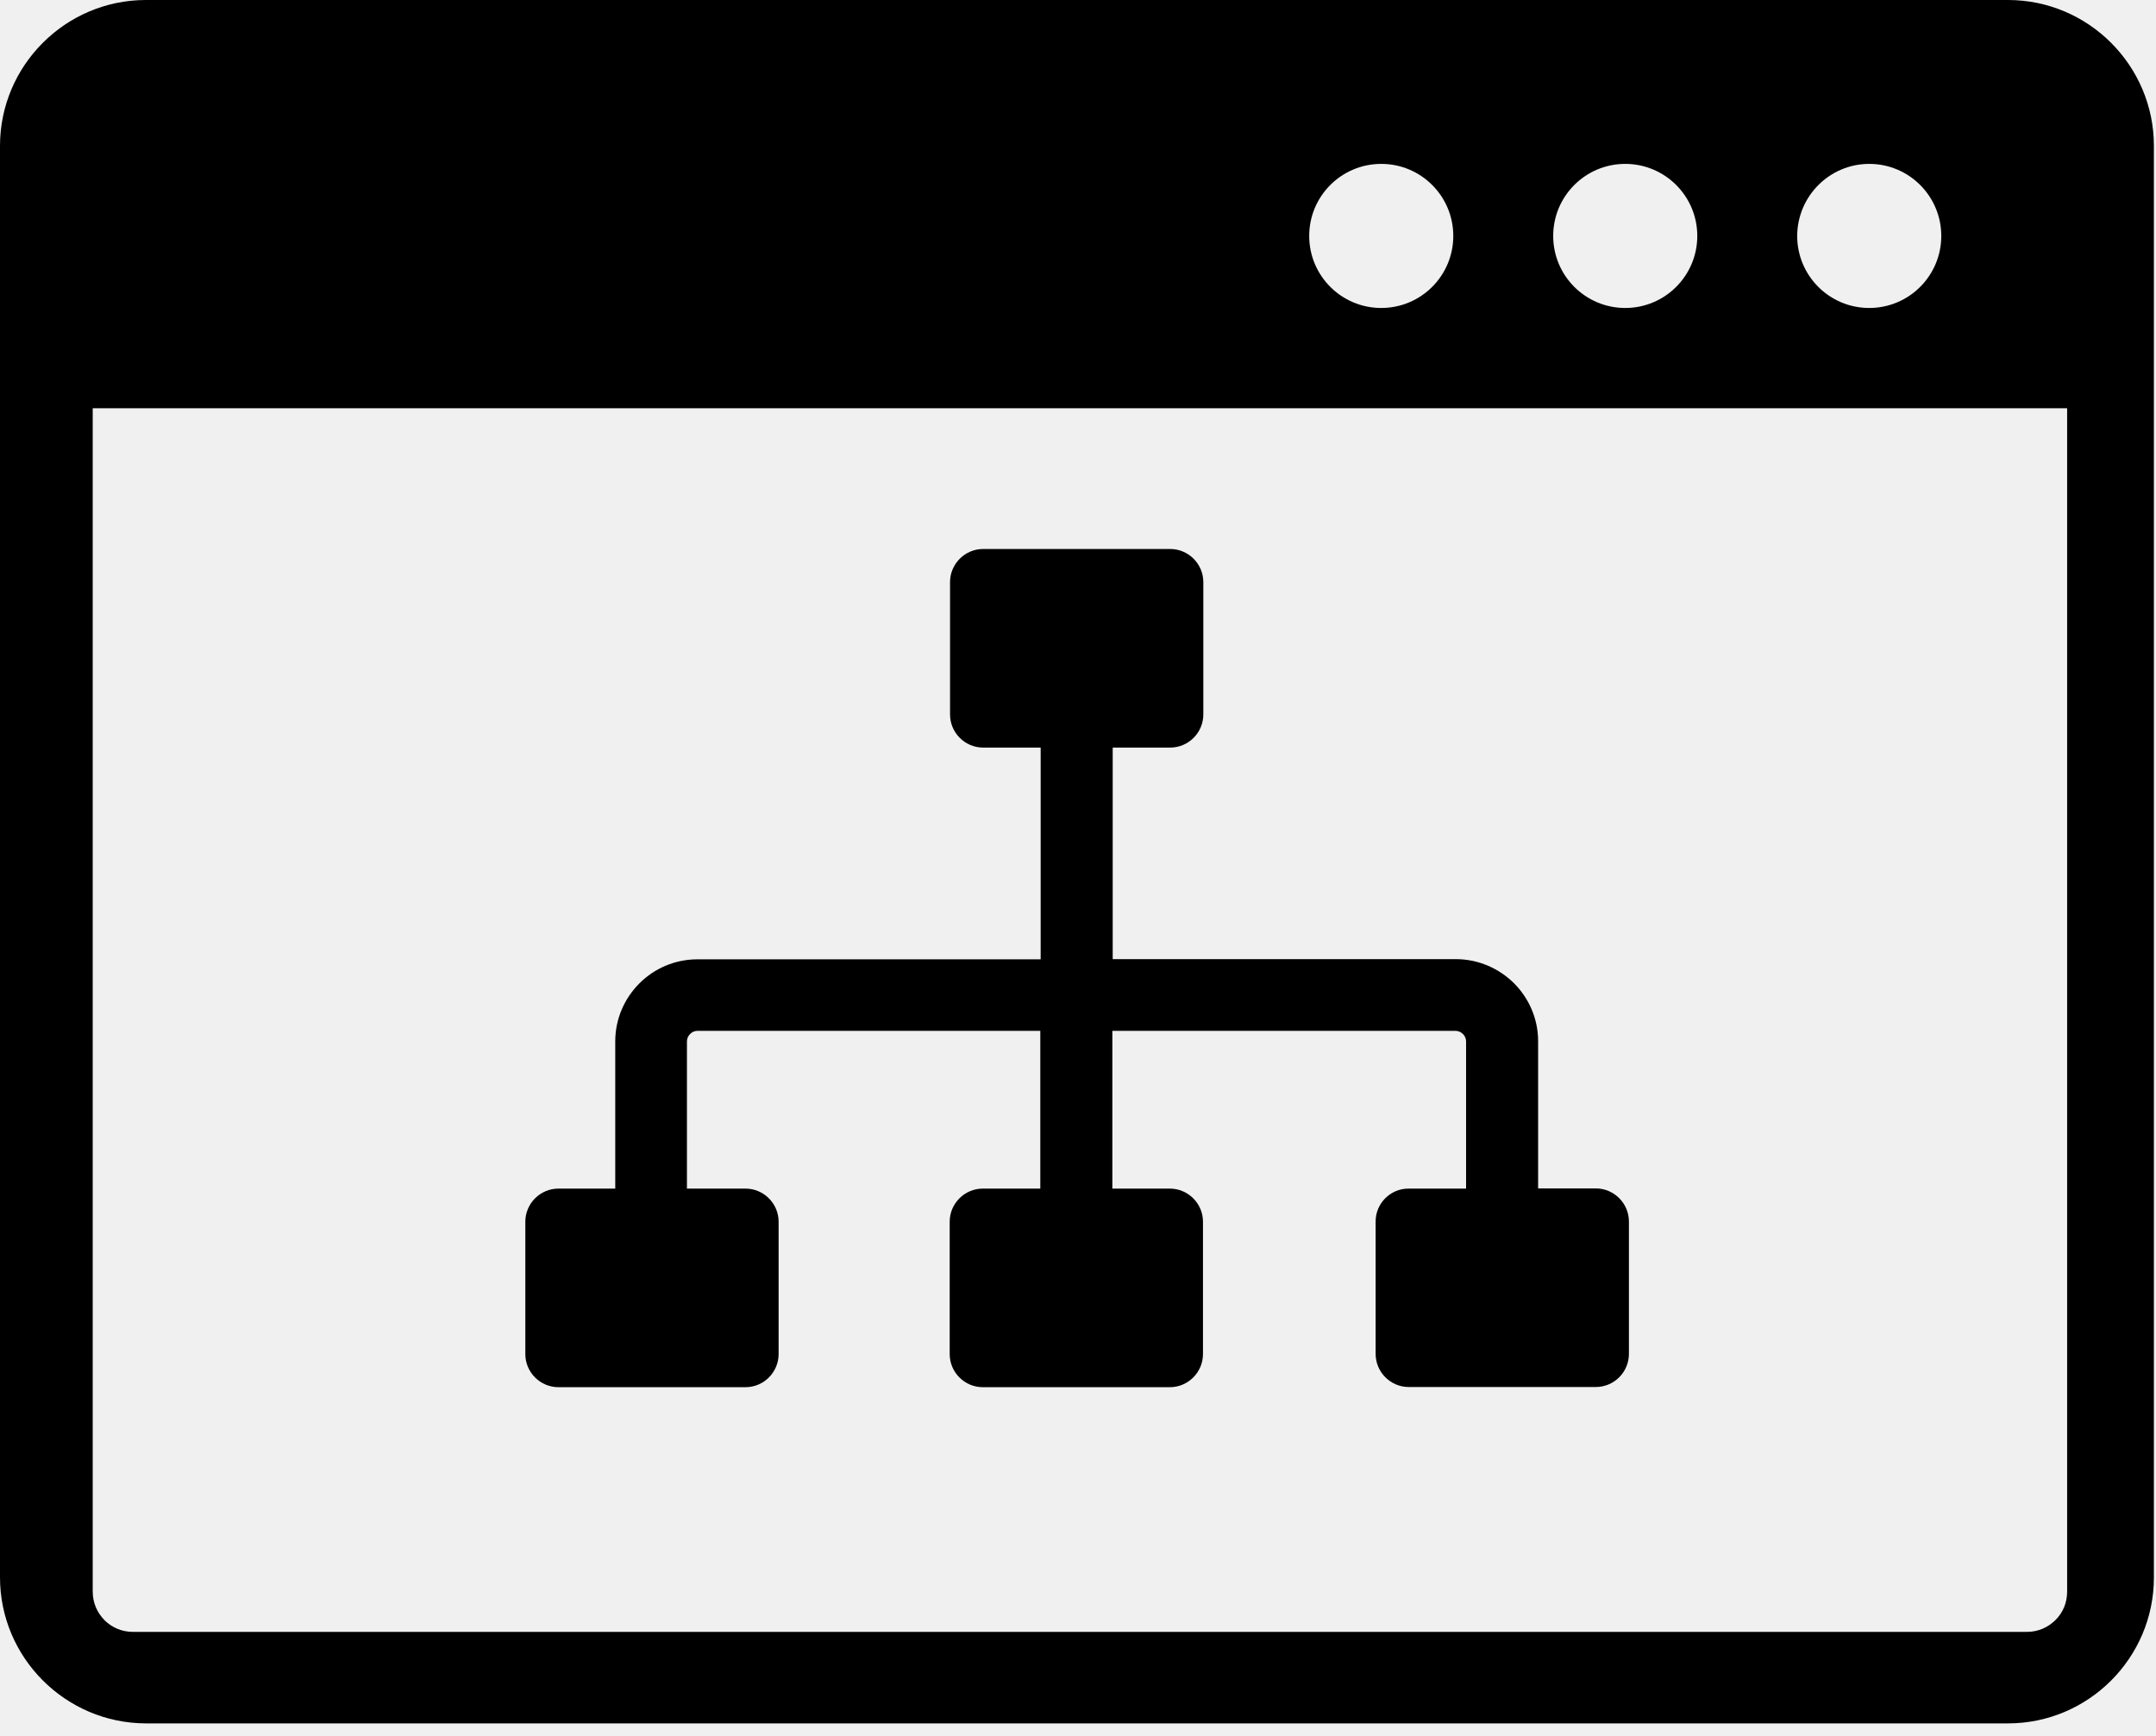
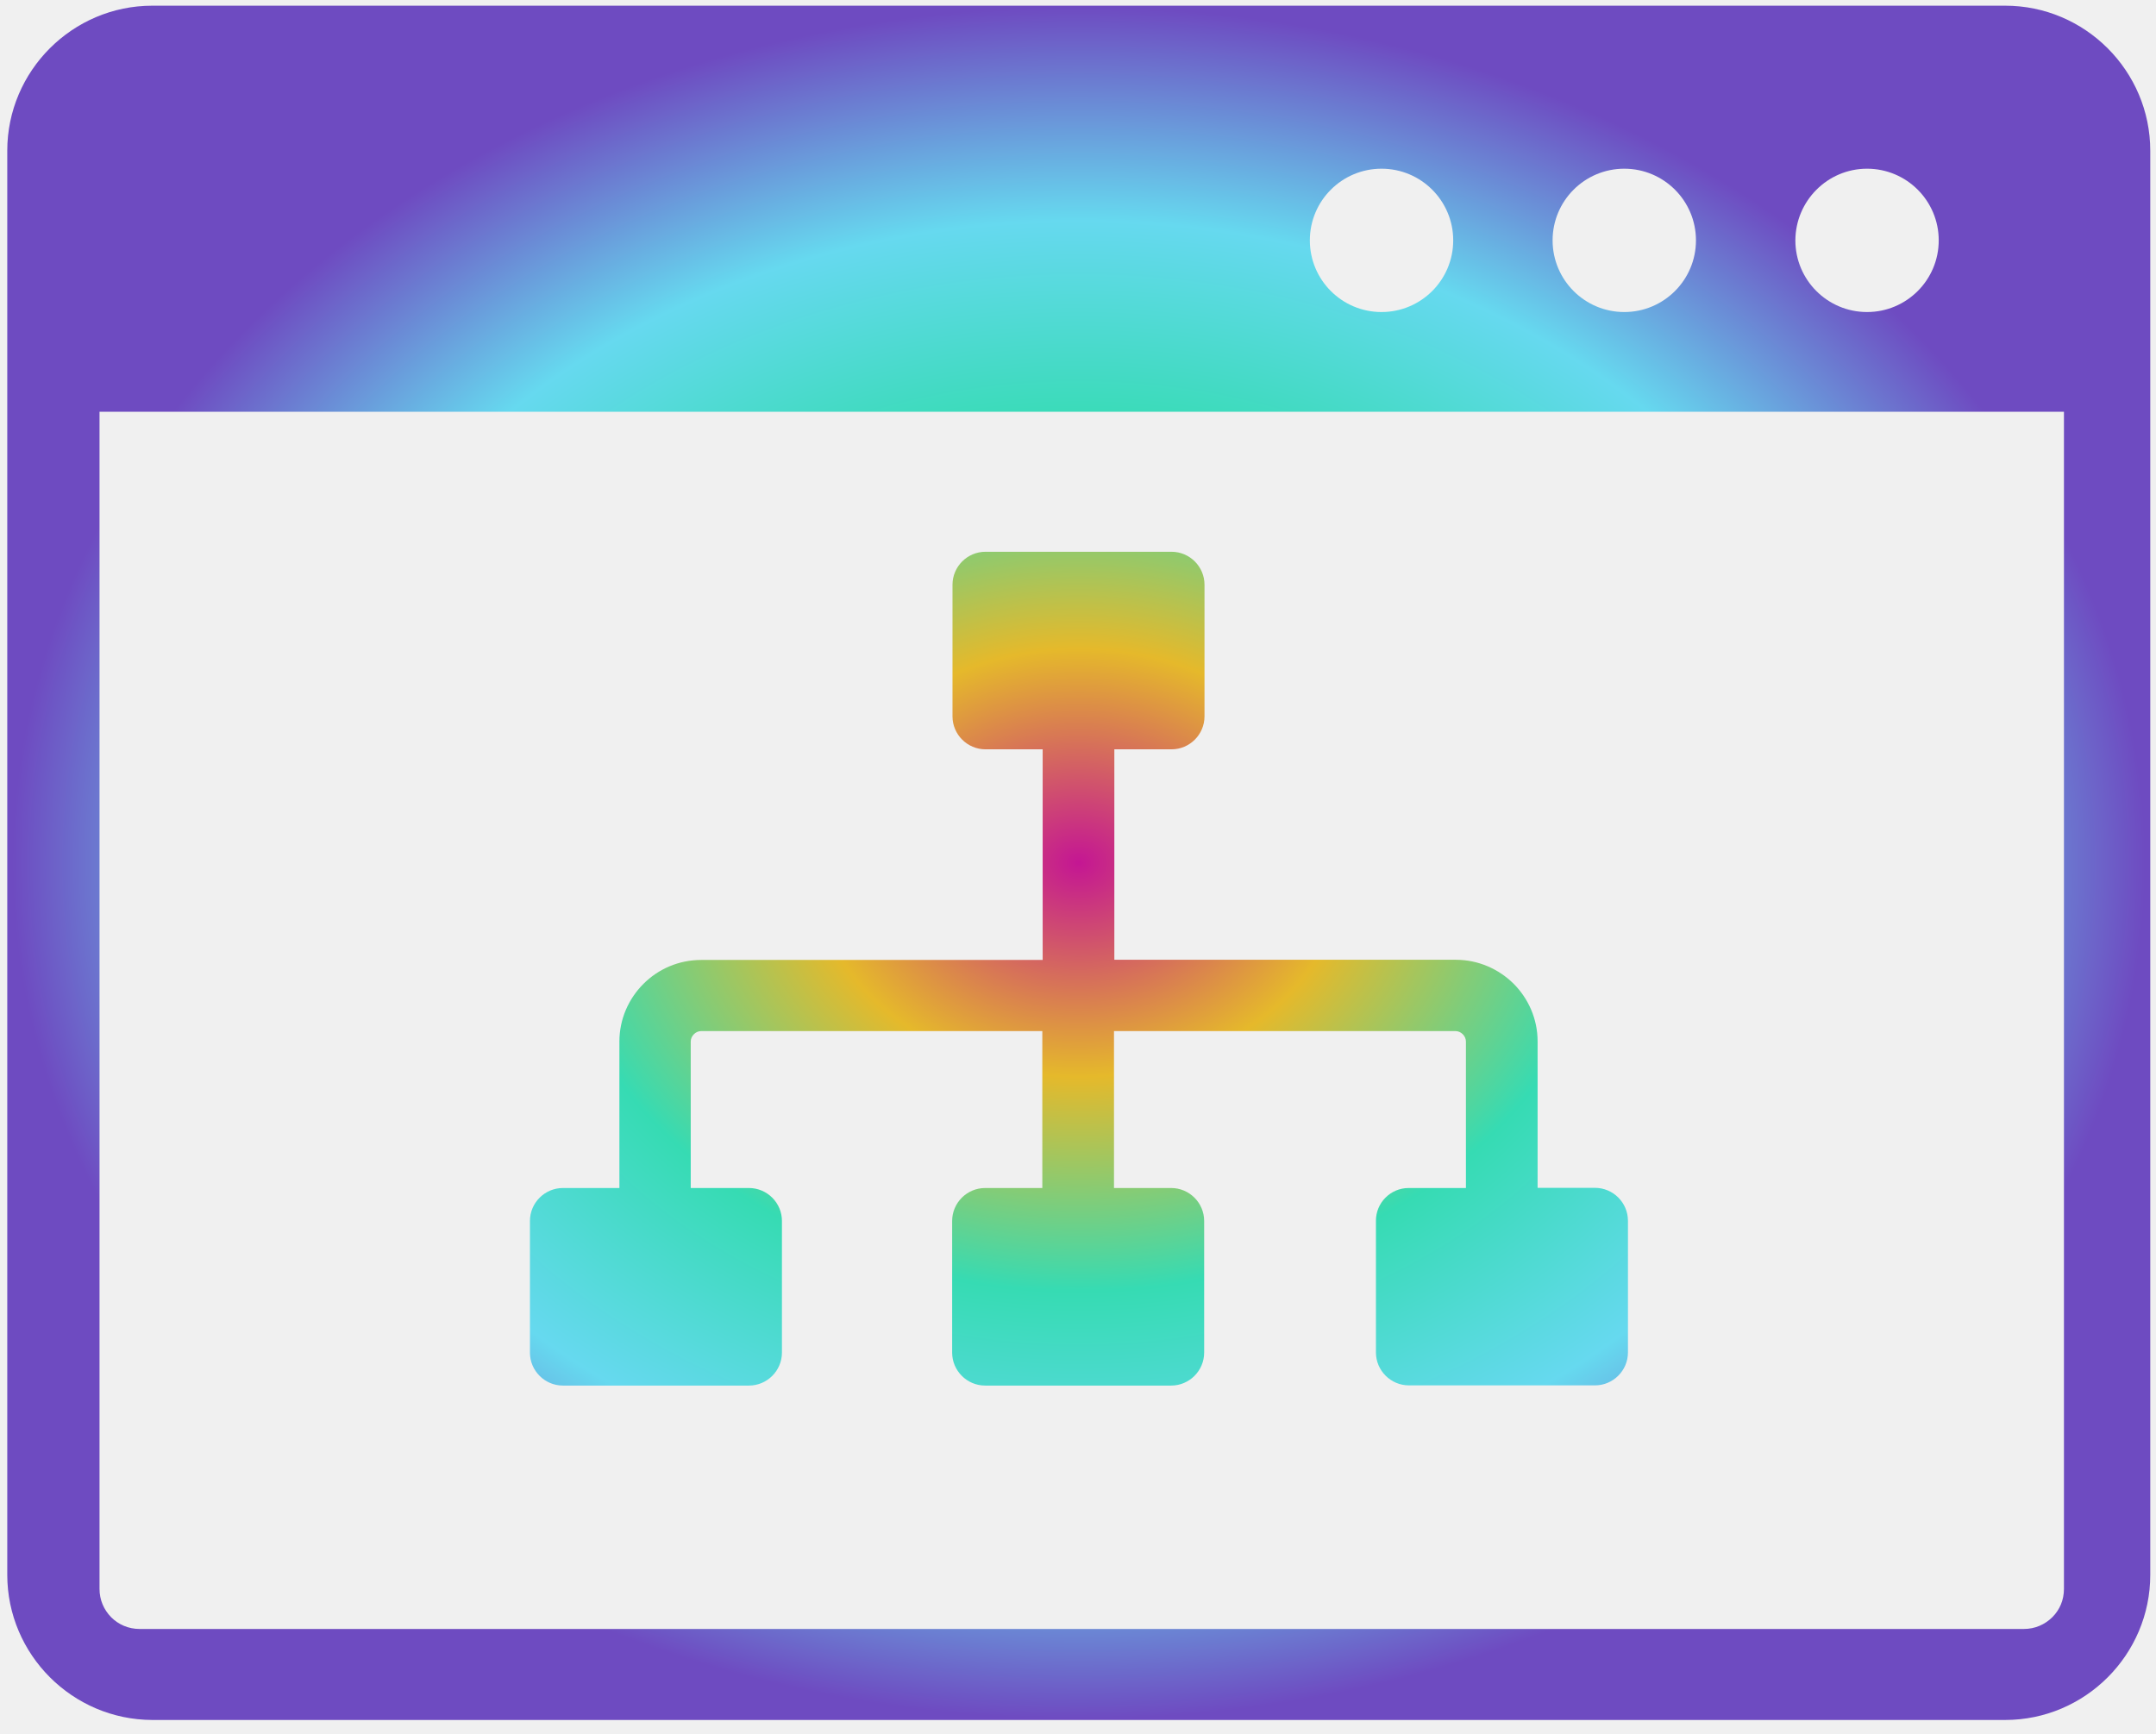
- <svg xmlns="http://www.w3.org/2000/svg" width="123" height="99" viewBox="0 0 123 99" fill="none">
-   <g clip-path="url(#clip0_1854_5149)">
-     <path fill-rule="evenodd" clip-rule="evenodd" d="M8.32 0H114.56C119.14 0 122.88 3.74 122.88 8.32V90C122.88 94.58 119.14 98.32 114.56 98.32H8.32C3.74 98.31 0 94.57 0 89.99V8.32C0 3.74 3.74 0 8.32 0ZM80.35 67.81H83.64V59.41C83.64 59.25 83.57 59.1 83.46 58.99C83.35 58.88 83.2 58.81 83.04 58.81H63.46V67.81H66.74C67.78 67.81 68.63 68.66 68.63 69.7V77.25C68.63 78.29 67.78 79.14 66.74 79.14H56.07C55.03 79.14 54.18 78.29 54.18 77.25V69.7C54.18 68.66 55.03 67.81 56.07 67.81H59.35V58.81H39.79C39.63 58.81 39.48 58.88 39.37 58.99C39.26 59.1 39.19 59.25 39.19 59.41V67.81H42.53C43.57 67.81 44.42 68.66 44.42 69.7V77.25C44.42 78.29 43.57 79.14 42.53 79.14H31.86C30.82 79.14 29.97 78.29 29.97 77.25V69.7C29.97 68.66 30.82 67.81 31.86 67.81H35.1V59.41C35.1 58.12 35.63 56.95 36.48 56.1C37.33 55.25 38.5 54.73 39.79 54.73H59.37V42.65H56.09C55.05 42.65 54.2 41.8 54.2 40.76V33.21C54.2 32.17 55.05 31.32 56.09 31.32H66.76C67.8 31.32 68.65 32.17 68.65 33.21V40.76C68.65 41.8 67.8 42.65 66.76 42.65H63.48V54.72H83.06C84.35 54.72 85.52 55.25 86.37 56.09C87.22 56.94 87.75 58.11 87.75 59.4V67.8H91.04C92.08 67.8 92.93 68.65 92.93 69.69V77.24C92.93 78.28 92.08 79.13 91.04 79.13H80.37C79.33 79.13 78.48 78.28 78.48 77.24V69.7C78.47 68.66 79.32 67.81 80.35 67.81ZM117.97 23.29H5.29V90.8C5.29 91.44 5.54 92 5.96 92.43C6.38 92.85 6.95 93.1 7.59 93.1H115.63C116.27 93.1 116.83 92.85 117.26 92.43C117.69 92 117.93 91.44 117.93 90.8V23.29H117.97ZM106.64 9.35C108.91 9.35 110.75 11.19 110.75 13.46C110.75 15.73 108.91 17.57 106.64 17.57C104.37 17.57 102.53 15.73 102.53 13.46C102.54 11.19 104.38 9.35 106.64 9.35ZM78.8 9.35C81.07 9.35 82.91 11.19 82.91 13.46C82.91 15.73 81.07 17.57 78.8 17.57C76.53 17.57 74.69 15.73 74.69 13.46C74.69 11.19 76.53 9.35 78.8 9.35ZM92.72 9.35C94.99 9.35 96.83 11.19 96.83 13.46C96.83 15.73 94.99 17.57 92.72 17.57C90.45 17.57 88.61 15.73 88.61 13.46C88.61 11.19 90.45 9.35 92.72 9.35Z" fill="black" />
+ <svg xmlns="http://www.w3.org/2000/svg" width="138" height="111" viewBox="0 0 138 111" fill="none">
+   <g clip-path="url(#clip0_1803_1888)">
+     <path fill-rule="evenodd" clip-rule="evenodd" d="M9.752 0.364H128.346C133.458 0.364 137.633 4.538 137.633 9.651V100.822C137.633 105.935 133.458 110.109 128.346 110.109H9.752C4.64 110.098 0.465 105.924 0.465 100.811V9.651C0.465 4.538 4.64 0.364 9.752 0.364ZM90.158 76.054H93.83V66.678C93.83 66.499 93.752 66.332 93.629 66.209C93.507 66.086 93.339 66.008 93.161 66.008H71.304V76.054H74.965C76.126 76.054 77.075 77.003 77.075 78.163V86.591C77.075 87.752 76.126 88.701 74.965 88.701H63.055C61.894 88.701 60.945 87.752 60.945 86.591V78.163C60.945 77.003 61.894 76.054 63.055 76.054H66.716V66.008H44.882C44.703 66.008 44.535 66.086 44.413 66.209C44.29 66.332 44.212 66.499 44.212 66.678V76.054H47.94C49.101 76.054 50.05 77.003 50.05 78.163V86.591C50.05 87.752 49.101 88.701 47.94 88.701H36.029C34.869 88.701 33.92 87.752 33.92 86.591V78.163C33.92 77.003 34.869 76.054 36.029 76.054H39.646V66.678C39.646 65.238 40.238 63.932 41.187 62.983C42.136 62.034 43.442 61.454 44.882 61.454H66.738V47.97H63.077C61.916 47.97 60.967 47.021 60.967 45.86V37.433C60.967 36.272 61.916 35.323 63.077 35.323H74.988C76.149 35.323 77.097 36.272 77.097 37.433V45.86C77.097 47.021 76.149 47.97 74.988 47.97H71.326V61.443H93.183C94.623 61.443 95.929 62.034 96.878 62.972C97.827 63.921 98.418 65.227 98.418 66.666V76.043H102.091C103.252 76.043 104.201 76.991 104.201 78.152V86.58C104.201 87.74 103.252 88.689 102.091 88.689H90.18C89.019 88.689 88.07 87.74 88.07 86.58V78.163C88.059 77.003 89.008 76.054 90.158 76.054ZM132.152 26.36H6.37V101.715C6.37 102.43 6.649 103.055 7.118 103.535C7.587 104.004 8.223 104.283 8.937 104.283H129.54C130.255 104.283 130.88 104.004 131.36 103.535C131.84 103.055 132.108 102.43 132.108 101.715V26.36H132.152ZM119.505 10.8C122.039 10.8 124.093 12.854 124.093 15.388C124.093 17.922 122.039 19.976 119.505 19.976C116.971 19.976 114.917 17.922 114.917 15.388C114.928 12.854 116.982 10.8 119.505 10.8ZM88.428 10.8C90.962 10.8 93.016 12.854 93.016 15.388C93.016 17.922 90.962 19.976 88.428 19.976C85.894 19.976 83.84 17.922 83.84 15.388C83.84 12.854 85.894 10.8 88.428 10.8ZM103.966 10.8C106.5 10.8 108.554 12.854 108.554 15.388C108.554 17.922 106.5 19.976 103.966 19.976C101.432 19.976 99.378 17.922 99.378 15.388C99.378 12.854 101.432 10.8 103.966 10.8Z" fill="url(#paint0_angular_1803_1888)" />
  </g>
  <defs>
-     <clipPath id="clip0_1854_5149">
-       <rect width="122.88" height="98.31" fill="white" />
+     <radialGradient id="paint0_angular_1803_1888" cx="0" cy="0" r="1" gradientUnits="userSpaceOnUse" gradientTransform="translate(69.049 55.2365) rotate(90) scale(54.8728 68.5842)">
+       <stop stop-color="#C41693" />
+       <stop offset="0.25" stop-color="#E5B92B" />
+       <stop offset="0.5" stop-color="#36DBB3" />
+       <stop offset="0.75" stop-color="#66D9EF" />
+       <stop offset="1" stop-color="#6E4BC1" />
+     </radialGradient>
+     <clipPath id="clip0_1803_1888">
+       <rect width="137.168" height="109.734" fill="white" transform="translate(0.464844 0.36377)" />
    </clipPath>
  </defs>
</svg>
